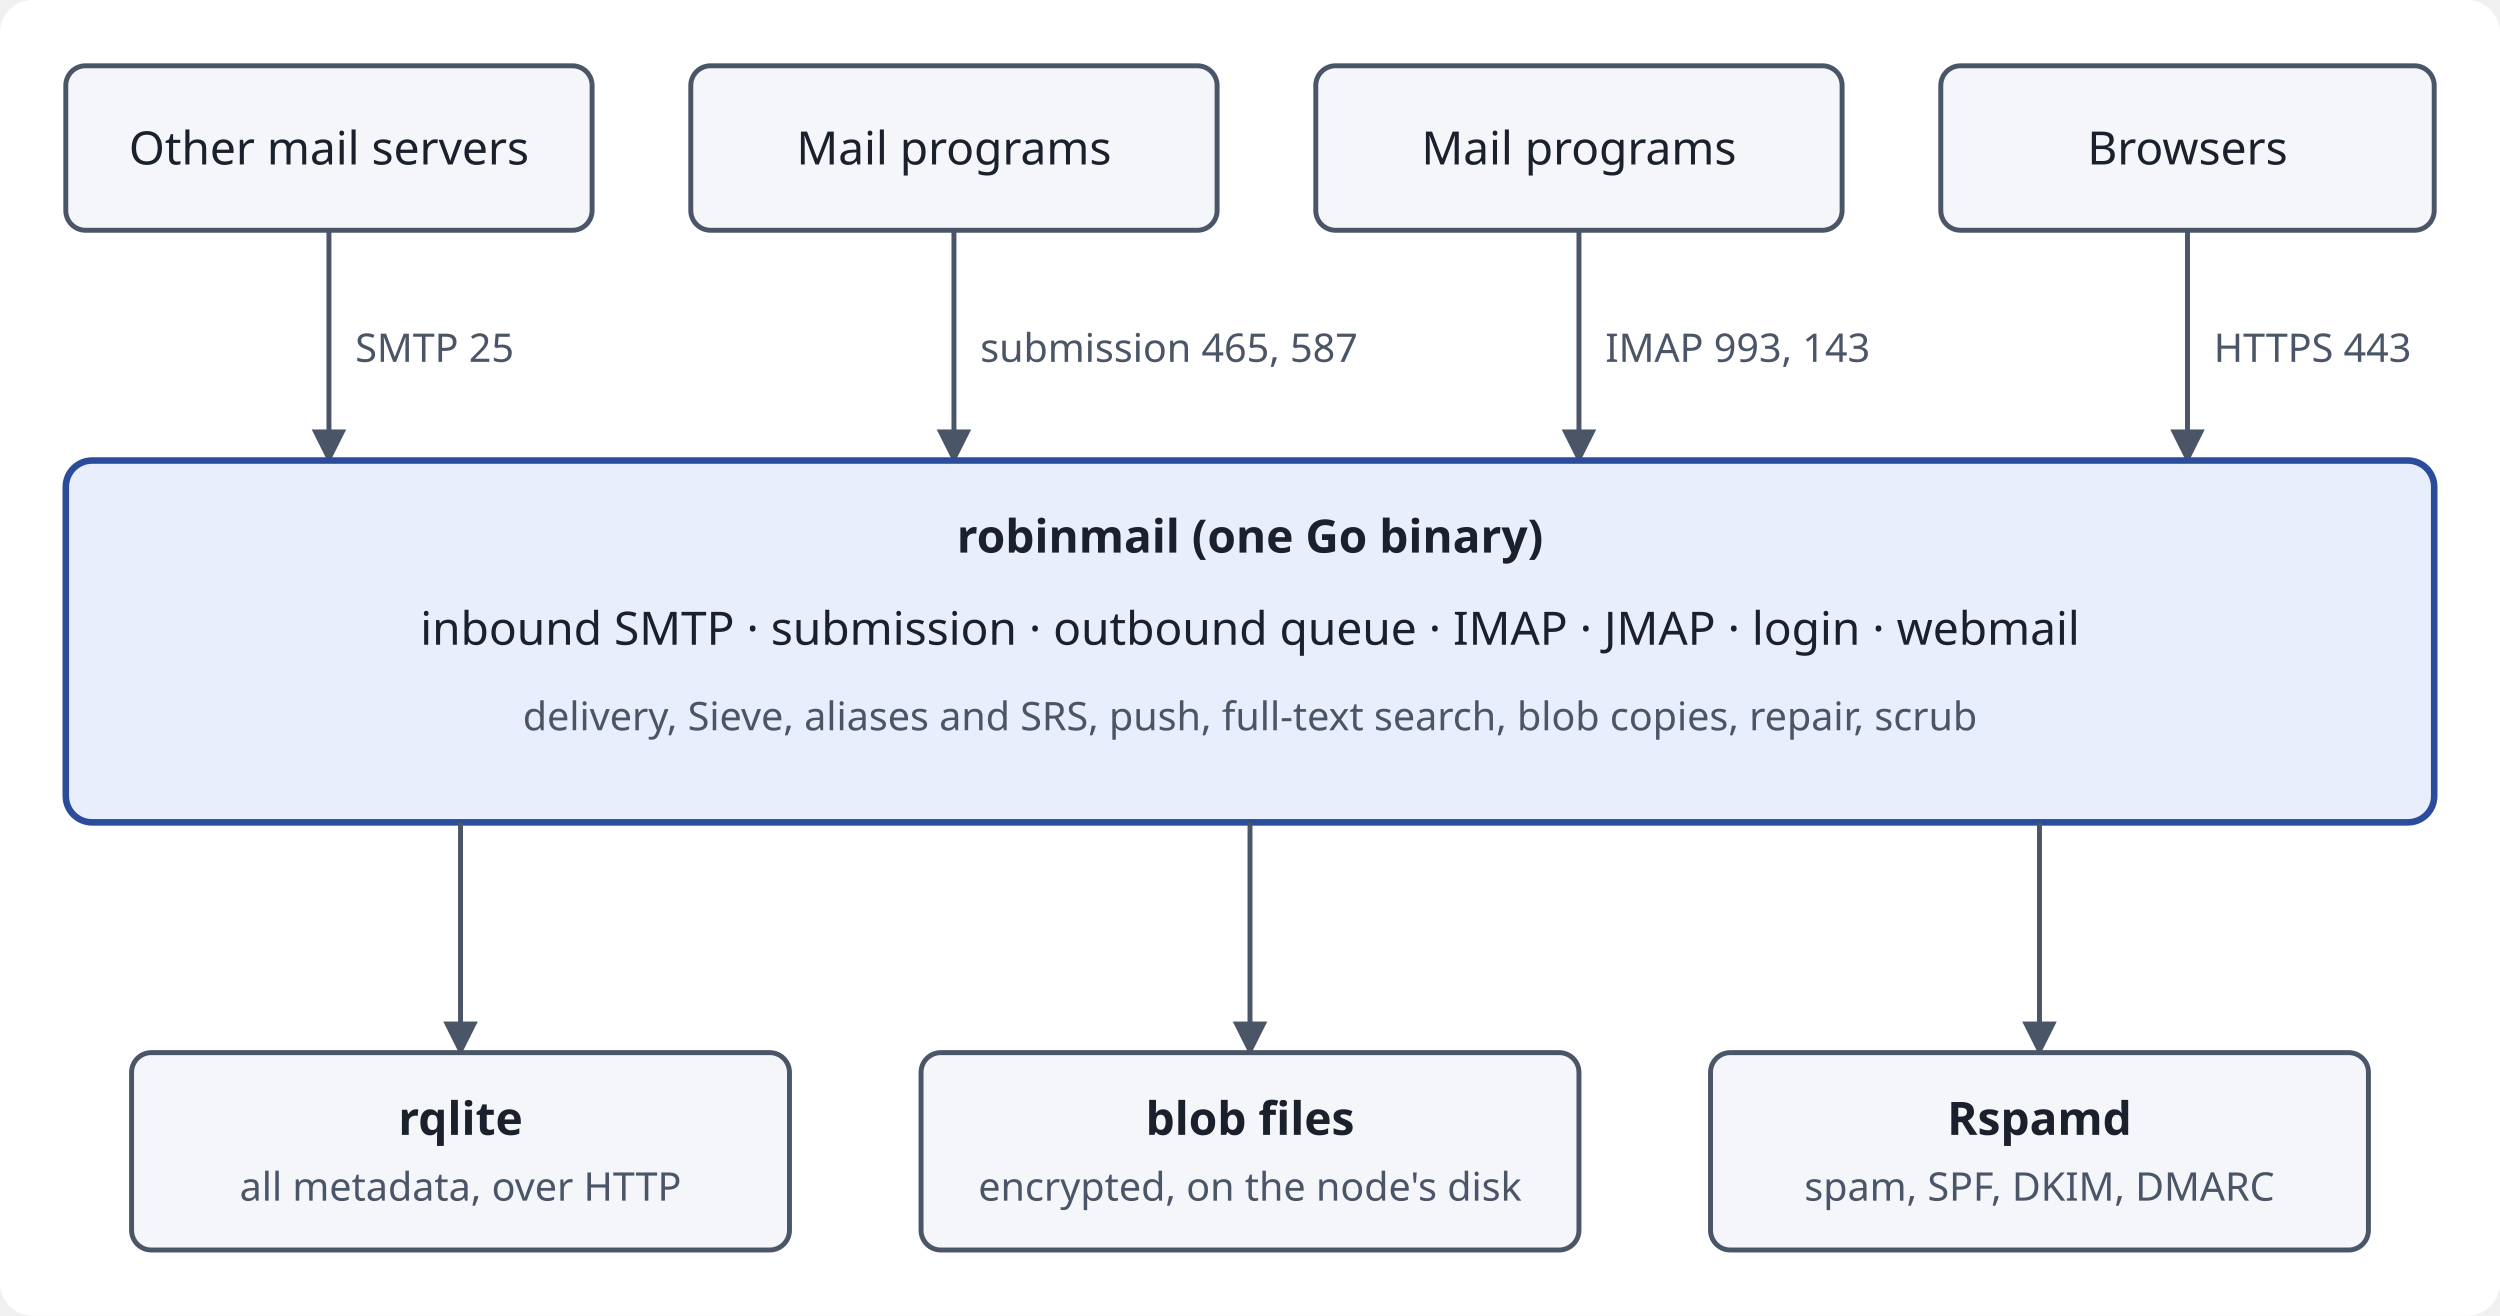
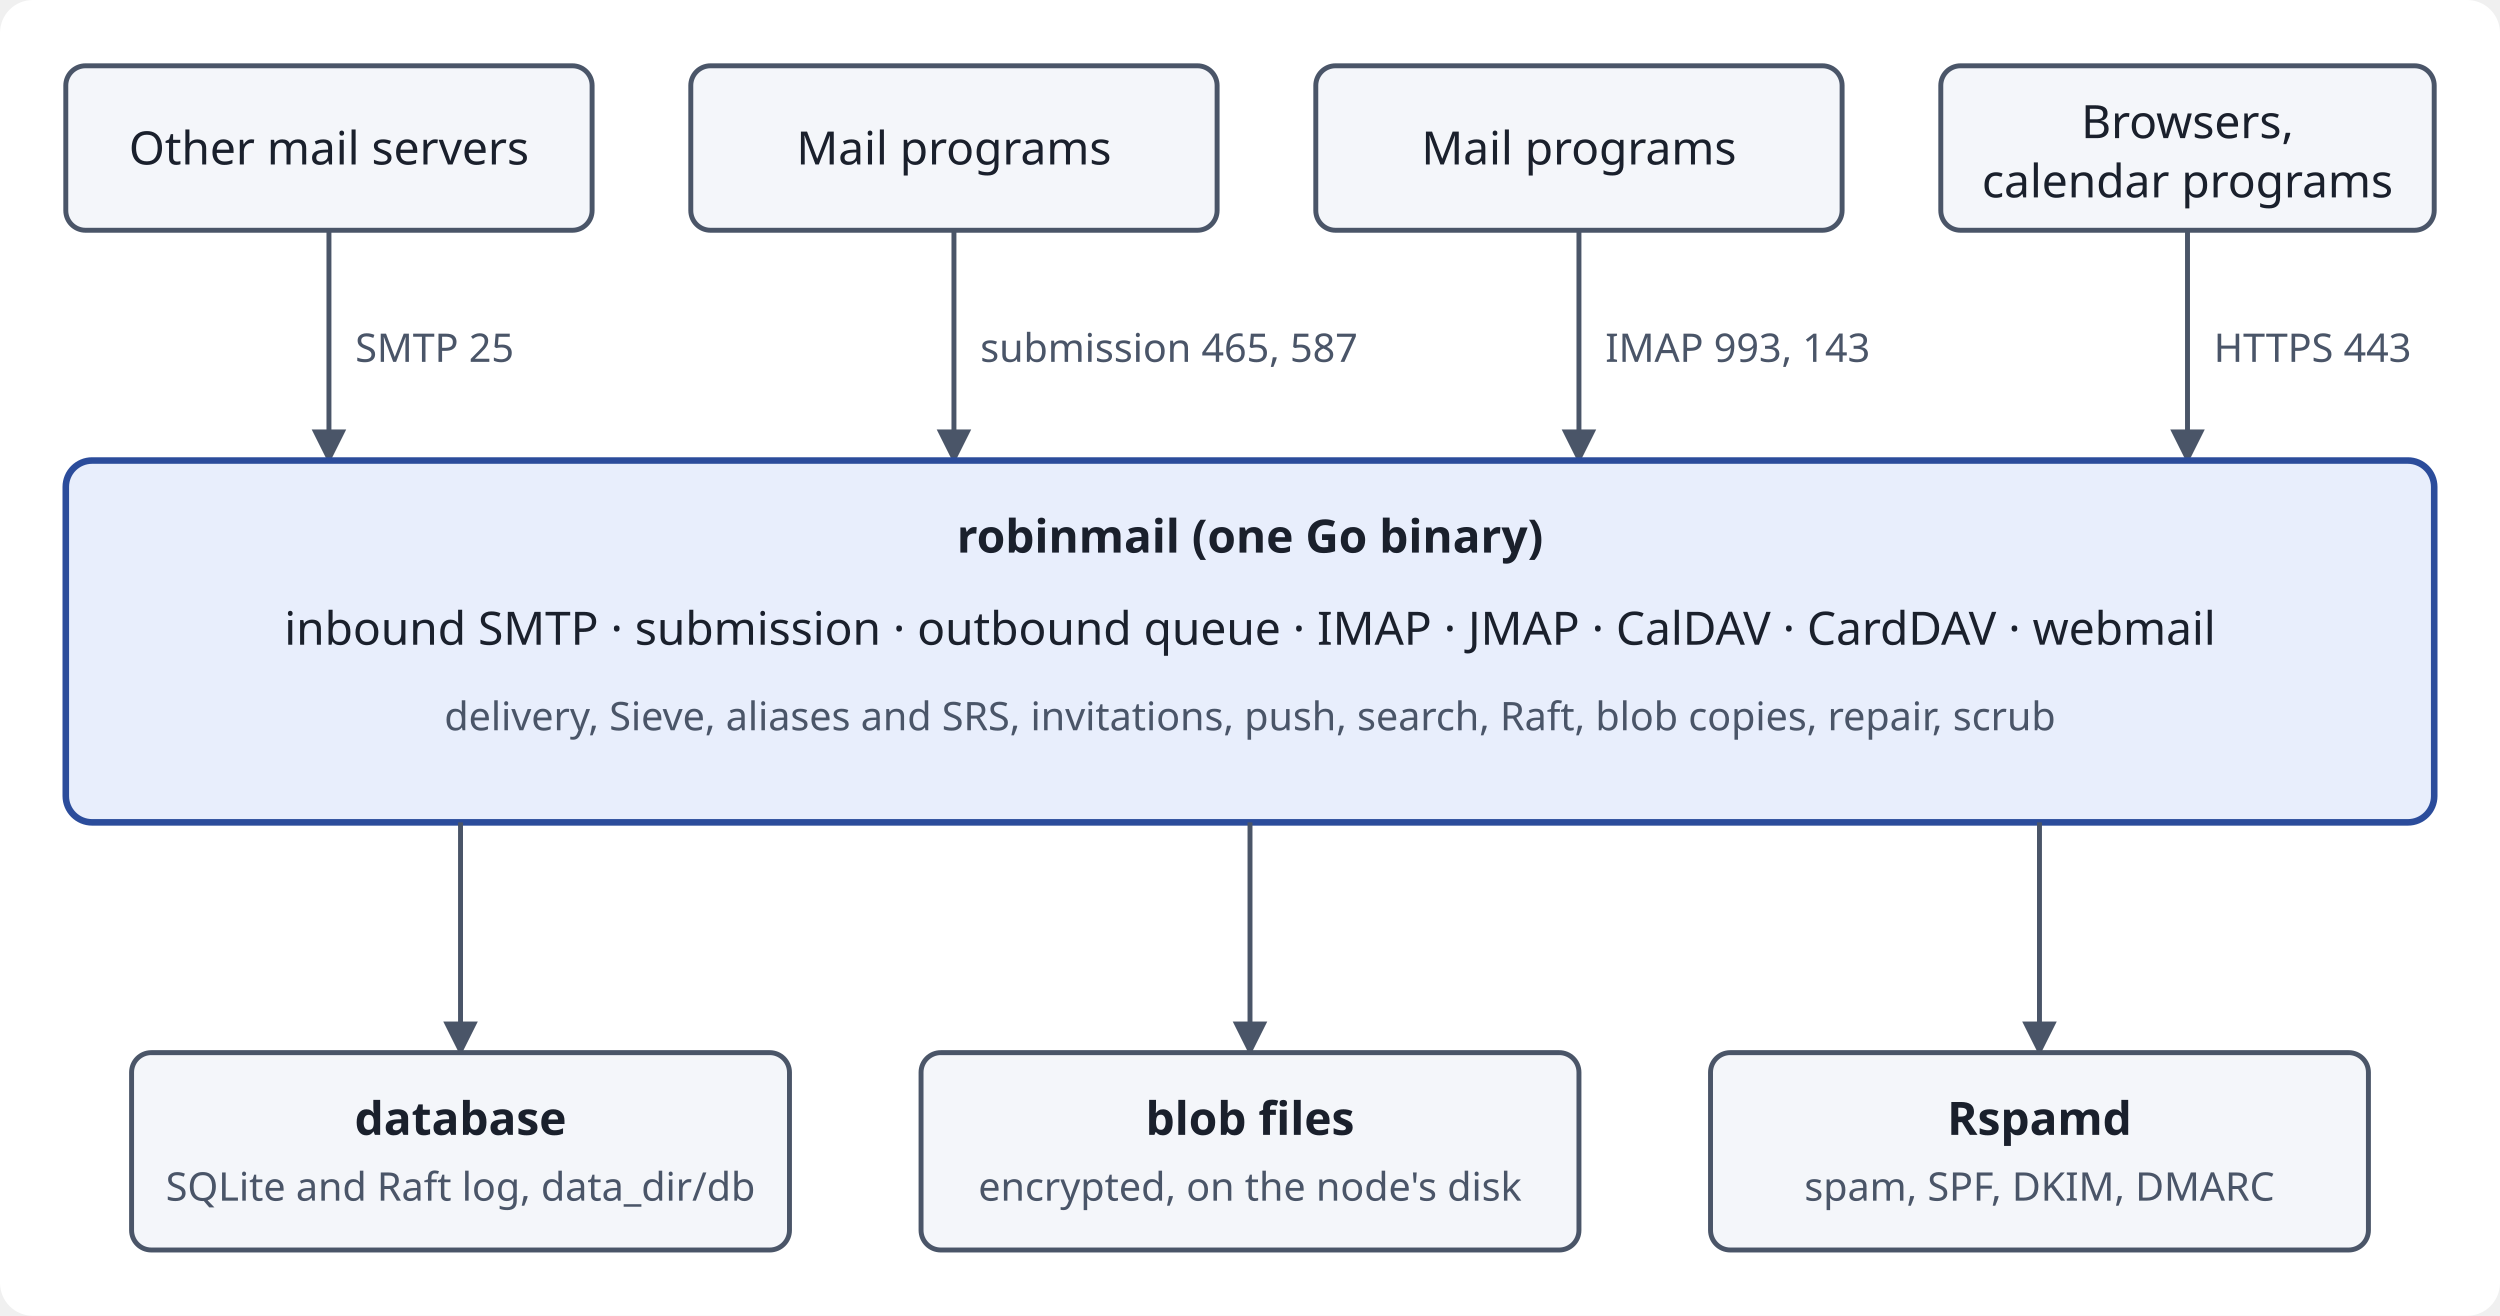
<svg xmlns="http://www.w3.org/2000/svg" viewBox="0 0 760 400" role="img" aria-labelledby="t d" font-family="ui-sans-serif, system-ui, sans-serif" font-size="14">
  <style>
    .bg { fill: #ffffff; }
    .box { fill: #f4f6fa; stroke: #4a5568; stroke-width: 1.5; }
    .main { fill: #e8eefc; stroke: #2b4c9b; stroke-width: 2; }
    .t { fill: #1a202c; }
    .s { fill: #4a5568; font-size: 12px; }
    .l { stroke: #4a5568; stroke-width: 1.5; fill: none; marker-end: url(#a); }
    .h { font-weight: 600; }
  </style>
  <defs>
    <marker id="a" viewBox="0 0 10 10" refX="9" refY="5" markerWidth="7" markerHeight="7" orient="auto-start-reverse">
      <path d="M0 0 L10 5 L0 10 z" fill="#4a5568" />
    </marker>
  </defs>
  <rect class="bg" width="760" height="400" rx="10" />
  <rect class="box" x="20" y="20" width="160" height="50" rx="6" />
  <text class="t" x="100" y="50" text-anchor="middle">Other mail servers</text>
  <rect class="box" x="210" y="20" width="160" height="50" rx="6" />
  <text class="t" x="290" y="50" text-anchor="middle">Mail programs</text>
  <rect class="box" x="400" y="20" width="160" height="50" rx="6" />
  <text class="t" x="480" y="50" text-anchor="middle">Mail programs</text>
  <rect class="box" x="590" y="20" width="150" height="50" rx="6" />
-   <text class="t" x="665" y="50" text-anchor="middle">Browsers</text>
+   <text class="t" x="665" y="42" text-anchor="middle">Browsers,</text>
+   <text class="t" x="665" y="60" text-anchor="middle">calendar programs</text>
  <path class="l" d="M100 70 V140" />
  <text class="s" x="108" y="110">SMTP 25</text>
  <path class="l" d="M290 70 V140" />
  <text class="s" x="298" y="110">submission 465, 587</text>
  <path class="l" d="M480 70 V140" />
  <text class="s" x="488" y="110">IMAP 993, 143</text>
  <path class="l" d="M665 70 V140" />
  <text class="s" x="673" y="110">HTTPS 443</text>
  <rect class="main" x="20" y="140" width="720" height="110" rx="8" />
  <text class="t h" x="380" y="168" text-anchor="middle">robinmail (one Go binary)</text>
-   <text class="t" x="380" y="196" text-anchor="middle">inbound SMTP · submission · outbound queue · IMAP · JMAP · login · webmail</text>
-   <text class="s" x="380" y="222" text-anchor="middle">delivery, Sieve, aliases and SRS, push, full-text search, blob copies, repair, scrub</text>
+   <text class="t" x="380" y="196" text-anchor="middle">inbound SMTP · submission · outbound queue · IMAP · JMAP · CalDAV · CardDAV · webmail</text>
+   <text class="s" x="380" y="222" text-anchor="middle">delivery, Sieve, aliases and SRS, invitations, push, search, Raft, blob copies, repair, scrub</text>
  <path class="l" d="M140 250 V320" />
  <path class="l" d="M380 250 V320" />
  <path class="l" d="M620 250 V320" />
  <rect class="box" x="40" y="320" width="200" height="60" rx="6" />
-   <text class="t h" x="140" y="345" text-anchor="middle">rqlite</text>
-   <text class="s" x="140" y="365" text-anchor="middle">all metadata, over HTTP</text>
+   <text class="t h" x="140" y="345" text-anchor="middle">database</text>
+   <text class="s" x="140" y="365" text-anchor="middle">SQLite and Raft log, data_dir/db</text>
  <rect class="box" x="280" y="320" width="200" height="60" rx="6" />
  <text class="t h" x="380" y="345" text-anchor="middle">blob files</text>
  <text class="s" x="380" y="365" text-anchor="middle">encrypted, on the node's disk</text>
  <rect class="box" x="520" y="320" width="200" height="60" rx="6" />
  <text class="t h" x="620" y="345" text-anchor="middle">Rspamd</text>
  <text class="s" x="620" y="365" text-anchor="middle">spam, SPF, DKIM, DMARC</text>
</svg>
